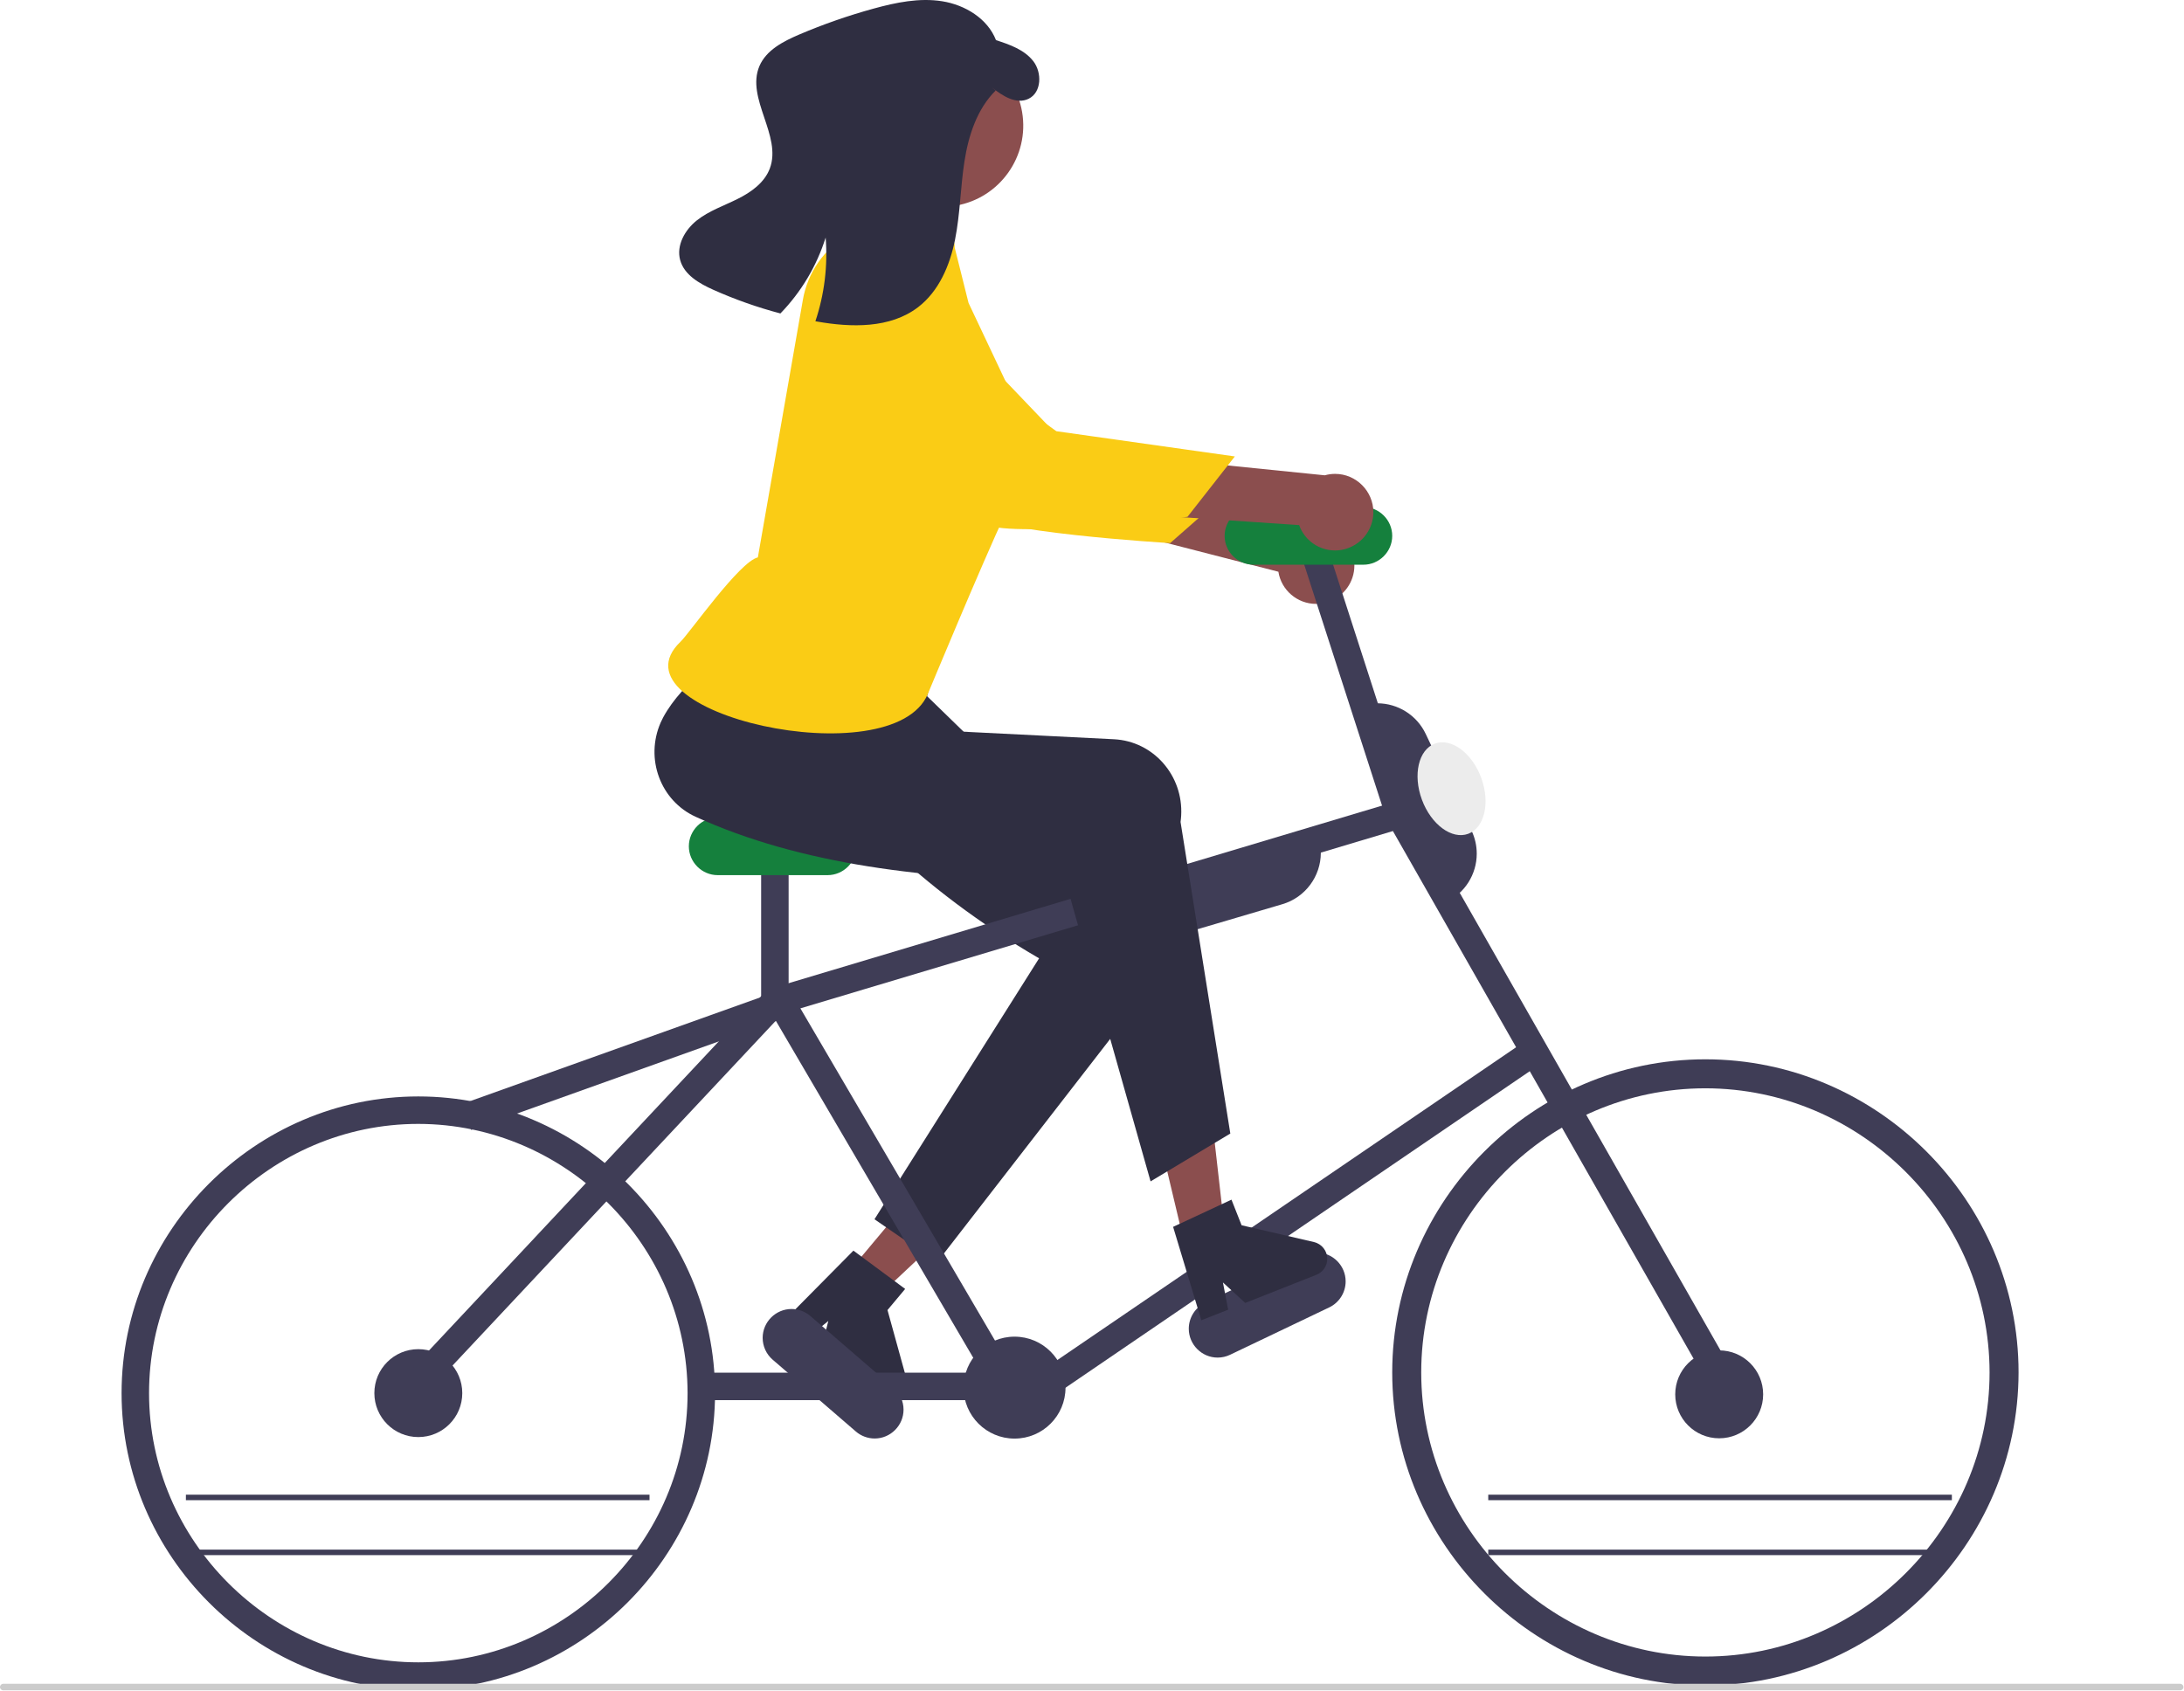
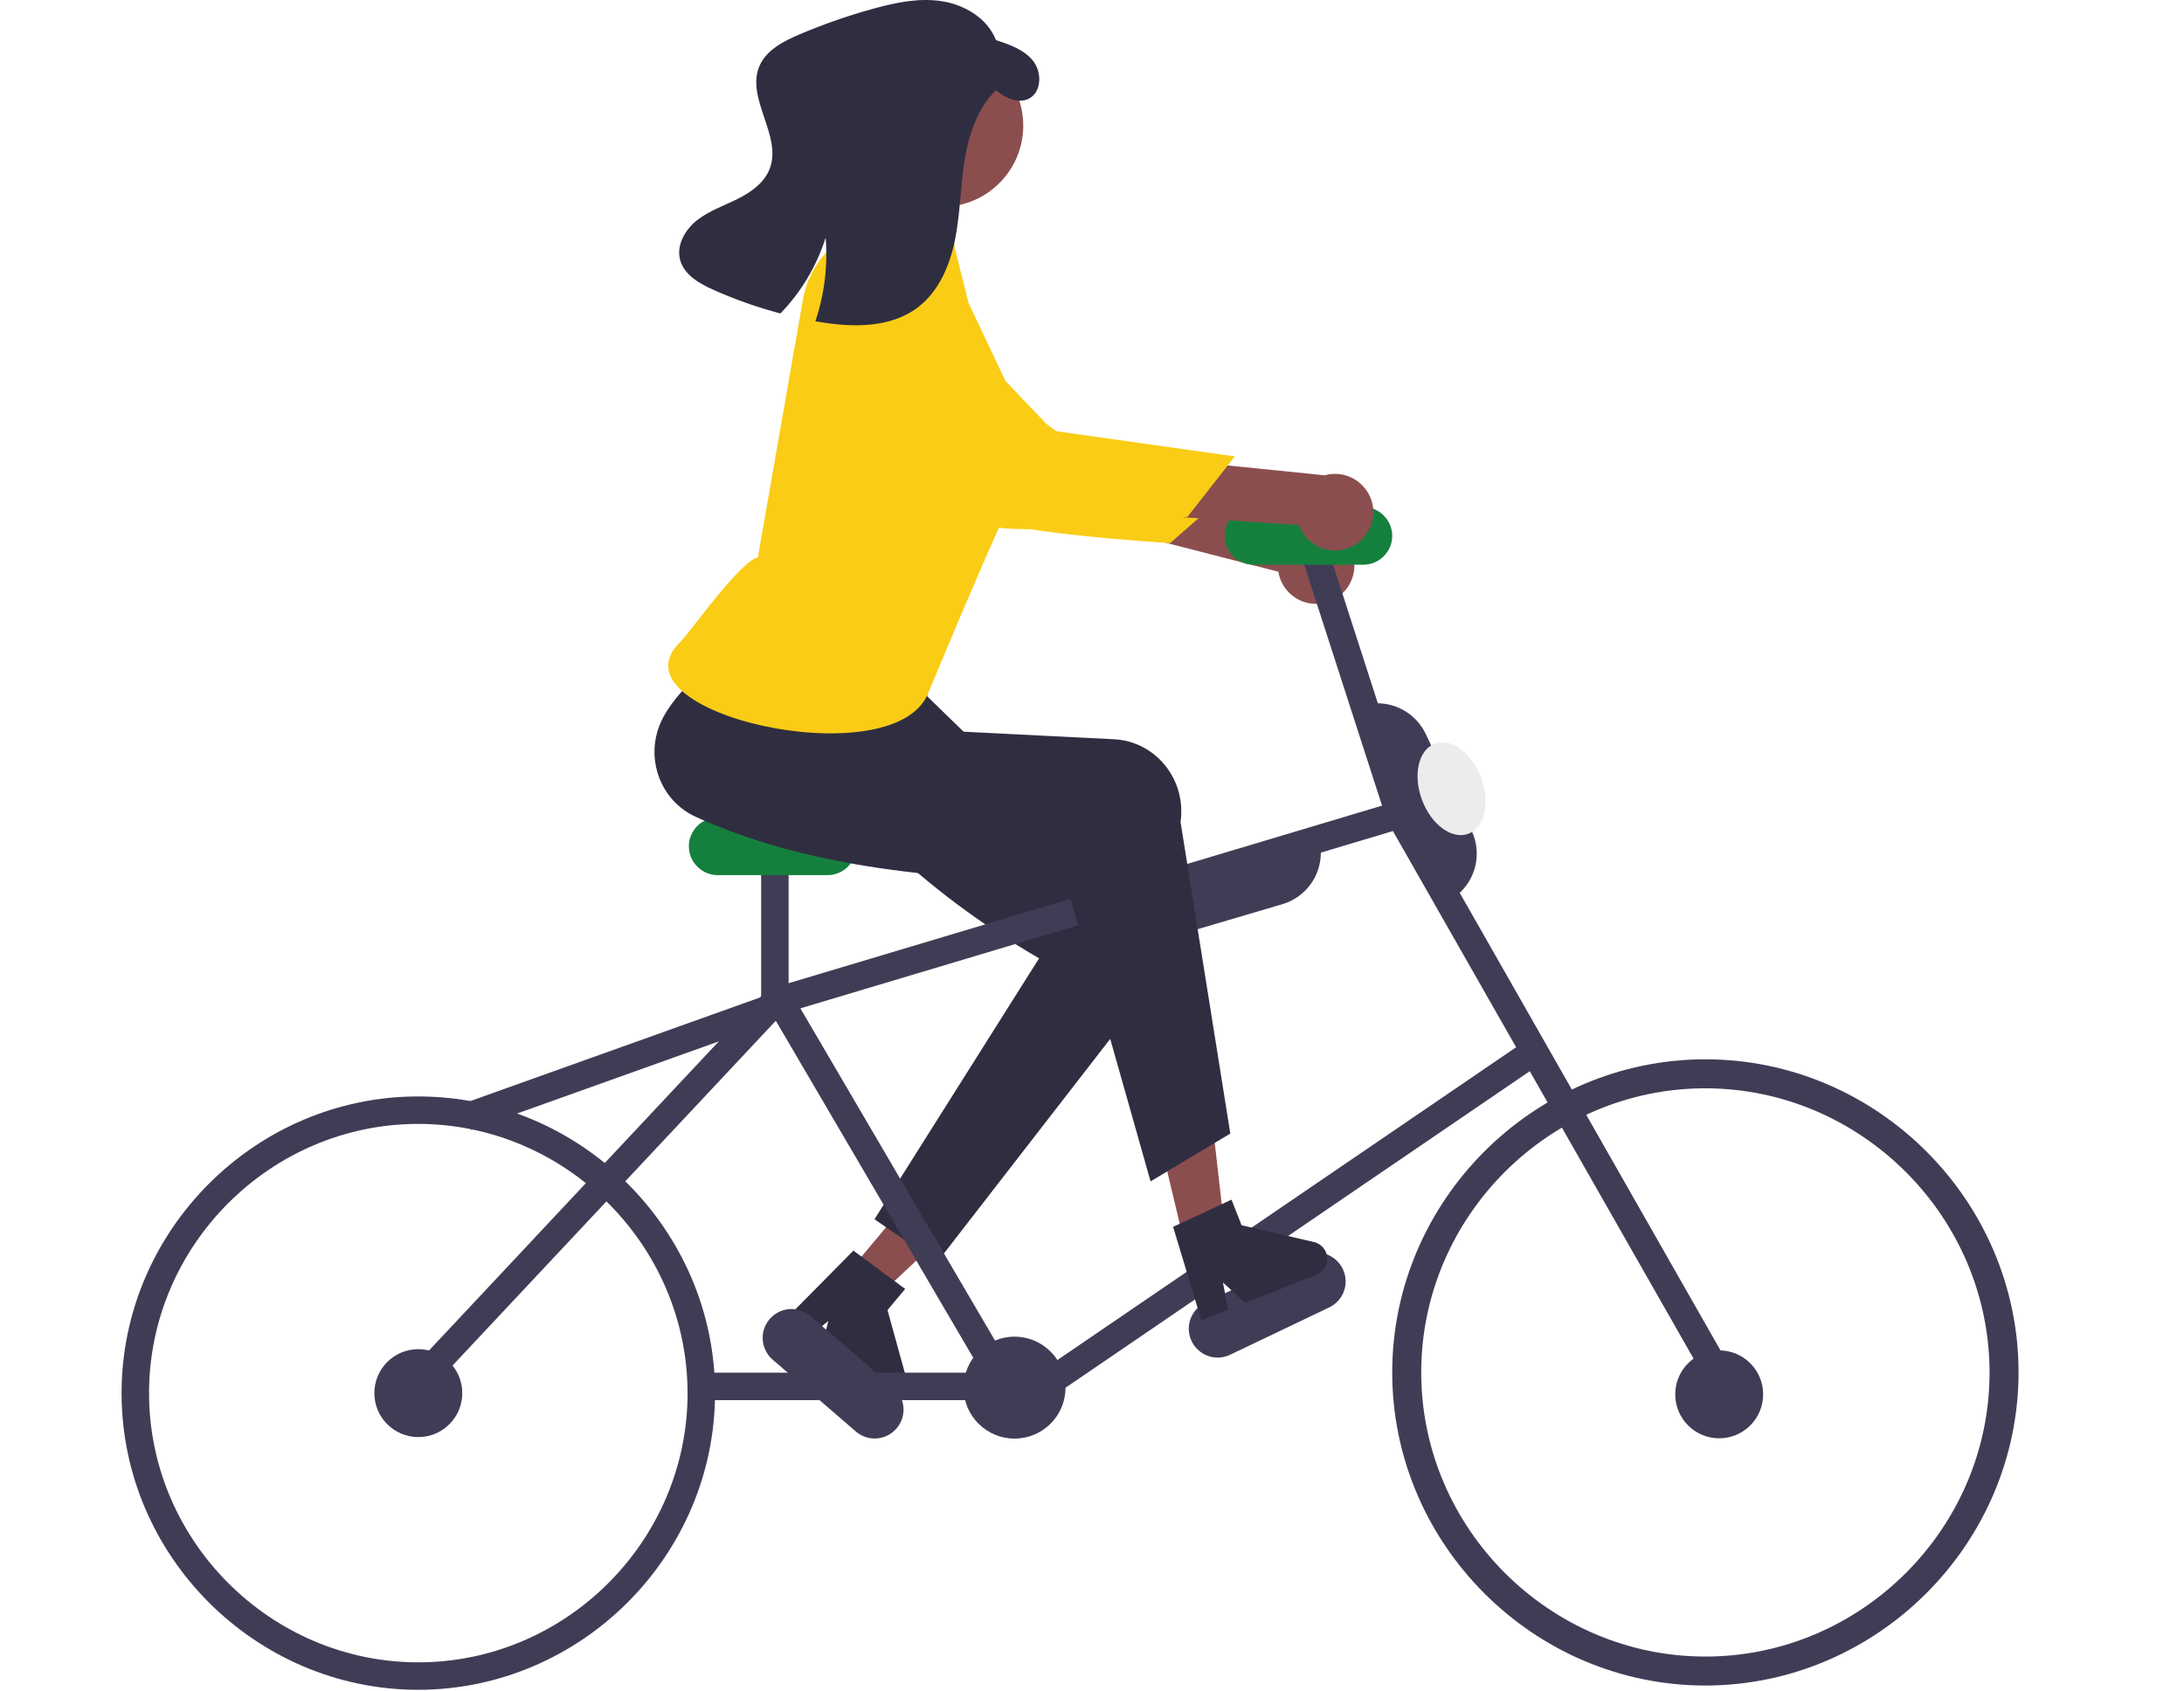
<svg xmlns="http://www.w3.org/2000/svg" width="100%" height="100%" viewBox="0 0 3312 2564" version="1.1" xml:space="preserve" style="fill-rule:evenodd;clip-rule:evenodd;stroke-linejoin:round;stroke-miterlimit:2;">
  <path d="M1288.508,1927.396l44.767,37.462l169.017,-158.692l-66.071,-55.288l-147.712,176.517Z" style="fill:#8b4e4e;fill-rule:nonzero;" />
  <path d="M1420.949,1914.726l-94.803,-65.439l249.617,-395.755c-180.918,-105.157 -305.336,-233.438 -406.855,-374.346c-34.5,-47.555 -55.531,-102.897 -7.401,-138.572c2.25,-1.668 4.56,-3.247 6.929,-4.739c54.883,-34.199 37.068,17.055 112.299,-8.118l67.974,72.512l146.863,142.901l250.505,159.909c50.377,32.158 64.356,99.801 31.222,151.083c-1.75,2.708 -3.613,5.338 -5.59,7.889l-350.759,452.674Z" style="fill:#2f2e41;fill-rule:nonzero;" />
  <path d="M1294.179,1896.882l78.492,58.102l-26.805,32.03l29.995,108.568c0.626,2.264 0.943,4.602 0.943,6.951c0,14.312 -11.777,26.089 -26.089,26.089c-6.121,0 -12.051,-2.154 -16.745,-6.083l-89.002,-74.484l11.173,-44.521l-32.504,26.669l-33.557,-28.084l104.099,-105.236Z" style="fill:#2f2e41;fill-rule:nonzero;" />
  <path d="M1184.627,1501.45l14.03,39.233l-484.146,173.132l-14.03,-39.233l484.146,-173.132Z" style="fill:#3f3d56;" />
  <path d="M1297.853,2171.186l-126.149,-108.923c-9.612,-8.306 -15.145,-20.4 -15.145,-33.103c0,-24.001 19.749,-43.75 43.75,-43.75c10.49,0 20.637,3.773 28.58,10.625l126.149,108.923c9.627,8.306 15.17,20.41 15.17,33.125c0,24.001 -19.749,43.75 -43.75,43.75c-10.501,0 -20.659,-3.781 -28.605,-10.647l0,-0Z" style="fill:#3f3d56;fill-rule:nonzero;" />
  <path d="M2014.457,912.779c-6.052,2.087 -12.409,3.153 -18.81,3.153c-28.284,0 -52.604,-20.802 -56.988,-48.745l-450.643,-116.04l73.493,-77.112l429.211,126.03c1.722,-0.154 3.45,-0.232 5.18,-0.232c31.817,0 57.998,26.181 57.998,57.998c0,24.817 -15.929,47.009 -39.441,54.949l0,-0Z" style="fill:#8b4e4e;fill-rule:nonzero;" />
  <path d="M1329.865,373.997c0,0 -73.275,8.49 -71.958,92.929c1.317,84.439 180.937,276.793 208.96,308.662c28.023,31.87 307.684,48.153 307.684,48.153l87.361,-76.816l-259.035,-87.274l-273.012,-285.654Z" style="fill:#facc15;fill-rule:nonzero;" />
  <path d="M1181.234,770.322l-16.531,77.533c0,0 -30.084,64.529 -24.246,81.769c5.784,17.148 266.178,110.354 266.178,110.354c0,0 22.309,-116.263 59.538,-194.688l-284.939,-74.969Z" style="fill:#8b4e4e;fill-rule:nonzero;" />
  <path d="M2015.757,1982.996l-150.385,71.848c-5.889,2.814 -12.334,4.274 -18.86,4.274c-24.001,0 -43.75,-19.749 -43.75,-43.75c0,-16.826 9.707,-32.222 24.89,-39.476l150.385,-71.848c5.889,-2.814 12.334,-4.274 18.86,-4.274c24.001,0 43.75,19.749 43.75,43.75c0,16.826 -9.707,32.222 -24.89,39.476Z" style="fill:#3f3d56;fill-rule:nonzero;" />
  <path d="M2586.203,2556.527c-260.531,0 -474.915,-214.384 -474.915,-474.915c0,-260.531 214.384,-474.915 474.915,-474.915c260.531,0 474.915,214.384 474.915,474.915c-0.294,260.42 -214.496,474.621 -474.915,474.915Zm0,-905.857c-236.408,-0 -430.942,194.534 -430.942,430.942c0,236.408 194.534,430.942 430.942,430.942c236.408,0 430.942,-194.534 430.942,-430.942c-0.267,-236.306 -194.635,-430.674 -430.942,-430.942Z" style="fill:#3f3d56;fill-rule:nonzero;" />
  <circle cx="2607.121" cy="2114.861" r="66.667" style="fill:#3f3d56;" />
  <path d="M634.369,2563.001c-246.863,0 -450,-203.137 -450,-450c0,-246.863 203.137,-450 450,-450c246.863,0 450,203.137 450,450c-0.279,246.757 -203.243,449.721 -450,450Zm0,-858.333c-224.005,0 -408.333,184.328 -408.333,408.333c0,224.005 184.328,408.333 408.333,408.333c224.005,0 408.333,-184.328 408.333,-408.333c-0.253,-223.909 -184.424,-408.08 -408.333,-408.333Z" style="fill:#3f3d56;fill-rule:nonzero;" />
  <circle cx="634.368" cy="2113" r="66.667" style="fill:#3f3d56;" />
  <circle cx="1538.535" cy="2104.667" r="77.306" style="fill:#3f3d56;" />
  <path d="M651.488,2108.275l-30.4,-28.496l542.646,-578.887l968.383,-289.821l480.604,843.475l-36.2,20.629l-464.2,-814.683l-925.871,277.096l-534.962,570.688Z" style="fill:#3f3d56;fill-rule:nonzero;" />
  <rect x="1063.414" y="2081.991" width="409.469" height="41.667" style="fill:#3f3d56;" />
  <rect x="1154.258" y="1301.392" width="41.667" height="217.847" style="fill:#3f3d56;" />
  <path d="M2006.112,808.459l135.929,420.921l-39.649,12.804l-135.929,-420.921l39.649,-12.804Z" style="fill:#3f3d56;" />
  <path d="M1191.765,1491.831l341.667,583.333l-35.955,21.059l-341.667,-583.333l35.955,-21.059Z" style="fill:#3f3d56;" />
  <path d="M2316.201,1576.791l23.474,34.424l-733.3,500.048l-23.474,-34.424l733.3,-500.048Z" style="fill:#3f3d56;" />
  <path d="M1255.038,1327.361l-166.667,0c-24.001,0 -43.75,-19.749 -43.75,-43.75c0,-24.001 19.749,-43.75 43.75,-43.75l166.667,0c24.001,0 43.75,19.749 43.75,43.75c0,24.001 -19.749,43.75 -43.75,43.75Z" style="fill:#15803d;fill-rule:nonzero;" />
  <path d="M2067.538,856.527l-166.667,0c-24.001,0 -43.75,-19.749 -43.75,-43.75c0,-24.001 19.749,-43.75 43.75,-43.75l166.667,0c24.001,0 43.75,19.749 43.75,43.75c0,24.001 -19.749,43.75 -43.75,43.75Z" style="fill:#15803d;fill-rule:nonzero;" />
-   <path d="M3311.125,2558.822c0,0.005 0,0.024 0,0.029c0,2.712 -2.232,4.944 -4.944,4.944c-0.005,0 -0.01,-0 -0.015,-0l-3301.208,0c-2.72,-0 -4.958,-2.238 -4.958,-4.958c0,-2.72 2.238,-4.958 4.958,-4.958l3301.208,0c0.005,-0 0.01,-0 0.015,-0c2.712,0 4.944,2.232 4.944,4.944Z" style="fill:#ccc;fill-rule:nonzero;" />
  <path d="M1407.901,69.066c67.034,-11.397 130.709,33.774 142.105,100.807c11.397,67.034 -33.774,130.709 -100.807,142.105c-67.034,11.397 -130.709,-33.774 -142.105,-100.807c-11.397,-67.034 33.774,-130.709 100.807,-142.105Z" style="fill:#8b4e4e;" />
  <path d="M2191.12,1369.137l-139.14,-293.709l1.884,-0.891c10.873,-5.152 22.755,-7.824 34.786,-7.824c31.344,0 60.006,18.139 73.423,46.465l69.57,146.857c5.152,10.873 7.824,22.755 7.824,34.786c0,31.344 -18.139,60.006 -46.465,73.423l-1.882,0.893Z" style="fill:#3f3d56;fill-rule:nonzero;" />
  <path d="M1765.794,1420.761c-35.87,-0.095 -67.643,-23.897 -77.816,-58.295l-0.59,-1.998l311.715,-91.974l0.59,1.998c2.203,7.466 3.322,15.21 3.322,22.995c0,35.913 -23.812,67.765 -58.258,77.927l-155.857,45.986c-7.501,2.222 -15.283,3.354 -23.106,3.361Z" style="fill:#3f3d56;fill-rule:nonzero;" />
  <path d="M1805.858,1926.933l56.721,-13.992l-26.221,-230.404l-83.717,20.658l53.217,223.737Z" style="fill:#8b4e4e;fill-rule:nonzero;" />
  <path d="M1778.995,1860.816l88.52,-41.244l15.352,38.842l109.72,25.46c11.783,2.733 20.195,13.319 20.195,25.414c0,10.685 -6.564,20.336 -16.5,24.263l-107.933,42.66l-33.79,-31.068l7.922,41.292l-40.695,16.085l-42.791,-141.705Z" style="fill:#2f2e41;fill-rule:nonzero;" />
  <path d="M1865.759,1719.319l-120.943,72.529l-128.991,-455.55c-209.251,-1.784 -402.73,-25.214 -560.7,-97.372c-53.52,-24.234 -77.328,-88.324 -53.175,-143.15c1.129,-2.563 2.353,-5.079 3.674,-7.548c30.751,-56.887 90.366,-90.294 143.264,-149.414l262.399,96.88l-18.803,70.661l296.819,14.899c59.691,2.996 105.328,54.844 101.932,115.805c-0.179,3.219 -0.496,6.426 -0.95,9.622l75.474,472.637Z" style="fill:#2f2e41;fill-rule:nonzero;" />
  <path d="M1352.669,310.789l80.637,42.163c9.109,3.636 14.945,12.706 14.48,22.503l21.005,84.05l73.905,156.431c0,0 19.257,83.255 -17.493,161.862c-36.75,78.607 -118.082,274.563 -118.082,274.563c-53.048,127.058 -488.469,28.938 -375,-79.167c13.502,-12.863 89.386,-121.514 117.152,-127.759l68.128,-389.857c6.949,-41.651 32.198,-78.074 68.762,-99.196c10.916,-6.17 21.034,-9.824 27.968,-7.959c15.806,3.683 23.276,-32.112 38.537,-37.634Z" style="fill:#facc15;fill-rule:nonzero;" />
  <path d="M2053.001,827.358c-8.685,4.934 -18.506,7.529 -28.495,7.529c-24.381,0 -46.247,-15.457 -54.381,-38.442l-464.283,-31.398l58.099,-89.286l445.047,45.15c5.106,-1.435 10.385,-2.162 15.689,-2.162c31.817,0 57.998,26.181 57.998,57.998c0,20.971 -11.375,40.371 -29.675,50.612l0,0Z" style="fill:#8b4e4e;fill-rule:nonzero;" />
  <path d="M1281.185,423.311c0,0 -70.474,21.788 -53.689,104.553c16.785,82.764 228.645,238.901 262.039,265.089c33.394,26.188 311.296,-9.111 311.296,-9.111l71.786,-91.539l-270.649,-38.271l-320.783,-230.721Z" style="fill:#facc15;fill-rule:nonzero;" />
  <path d="M1559.961,149.765c-18.602,9.164 -39.668,-4.118 -55.945,-17.327l5.825,4.927c-28.24,28.047 -41.166,68.113 -47.278,107.486c-6.119,39.332 -6.434,79.495 -14.246,118.565c-7.819,39.029 -24.467,78.334 -56.069,102.515c-42.337,32.388 -101.204,30.942 -153.664,21.687c-0.699,-0.135 -1.35,-0.235 -2.049,-0.37c13.669,-40.821 18.953,-83.986 15.534,-126.899c-13.592,43.178 -37.084,82.589 -68.598,115.084c-34.813,-9.196 -68.825,-21.194 -101.702,-35.878c-21.273,-9.528 -44.208,-22.619 -50.316,-45.121c-6.121,-22.332 7.317,-45.96 25.464,-60.287c18.147,-14.327 40.522,-21.935 61.257,-32.223c20.702,-10.24 41.143,-24.746 49.251,-46.411c18.703,-49.84 -36.617,-106.241 -15.787,-155.258c10.272,-24.105 35.902,-37.422 60.015,-47.734c36.811,-15.702 74.641,-28.897 113.232,-39.496c33.877,-9.31 69.275,-16.638 103.94,-11.12c34.665,5.518 68.784,26.217 81.577,58.953c20.853,6.81 42.997,14.499 56.513,31.853c13.51,17.314 12.744,47.367 -6.952,57.055Z" style="fill:#2f2e41;fill-rule:nonzero;" />
-   <rect x="281.906" y="2267.057" width="703.072" height="8.333" style="fill:#3f3d56;" />
-   <rect x="281.906" y="2350.39" width="703.072" height="8.333" style="fill:#3f3d56;" />
-   <rect x="2256.906" y="2267.057" width="703.072" height="8.333" style="fill:#3f3d56;" />
-   <rect x="2256.906" y="2350.39" width="703.072" height="8.333" style="fill:#3f3d56;" />
  <path d="M2175.963,1127.887c24.805,-9.17 56.273,14.032 70.227,51.779c13.954,37.747 5.144,75.838 -19.661,85.008c-24.805,9.17 -56.273,-14.032 -70.227,-51.779c-13.954,-37.747 -5.144,-75.838 19.661,-85.008Z" style="fill:#ececec;" />
</svg>
